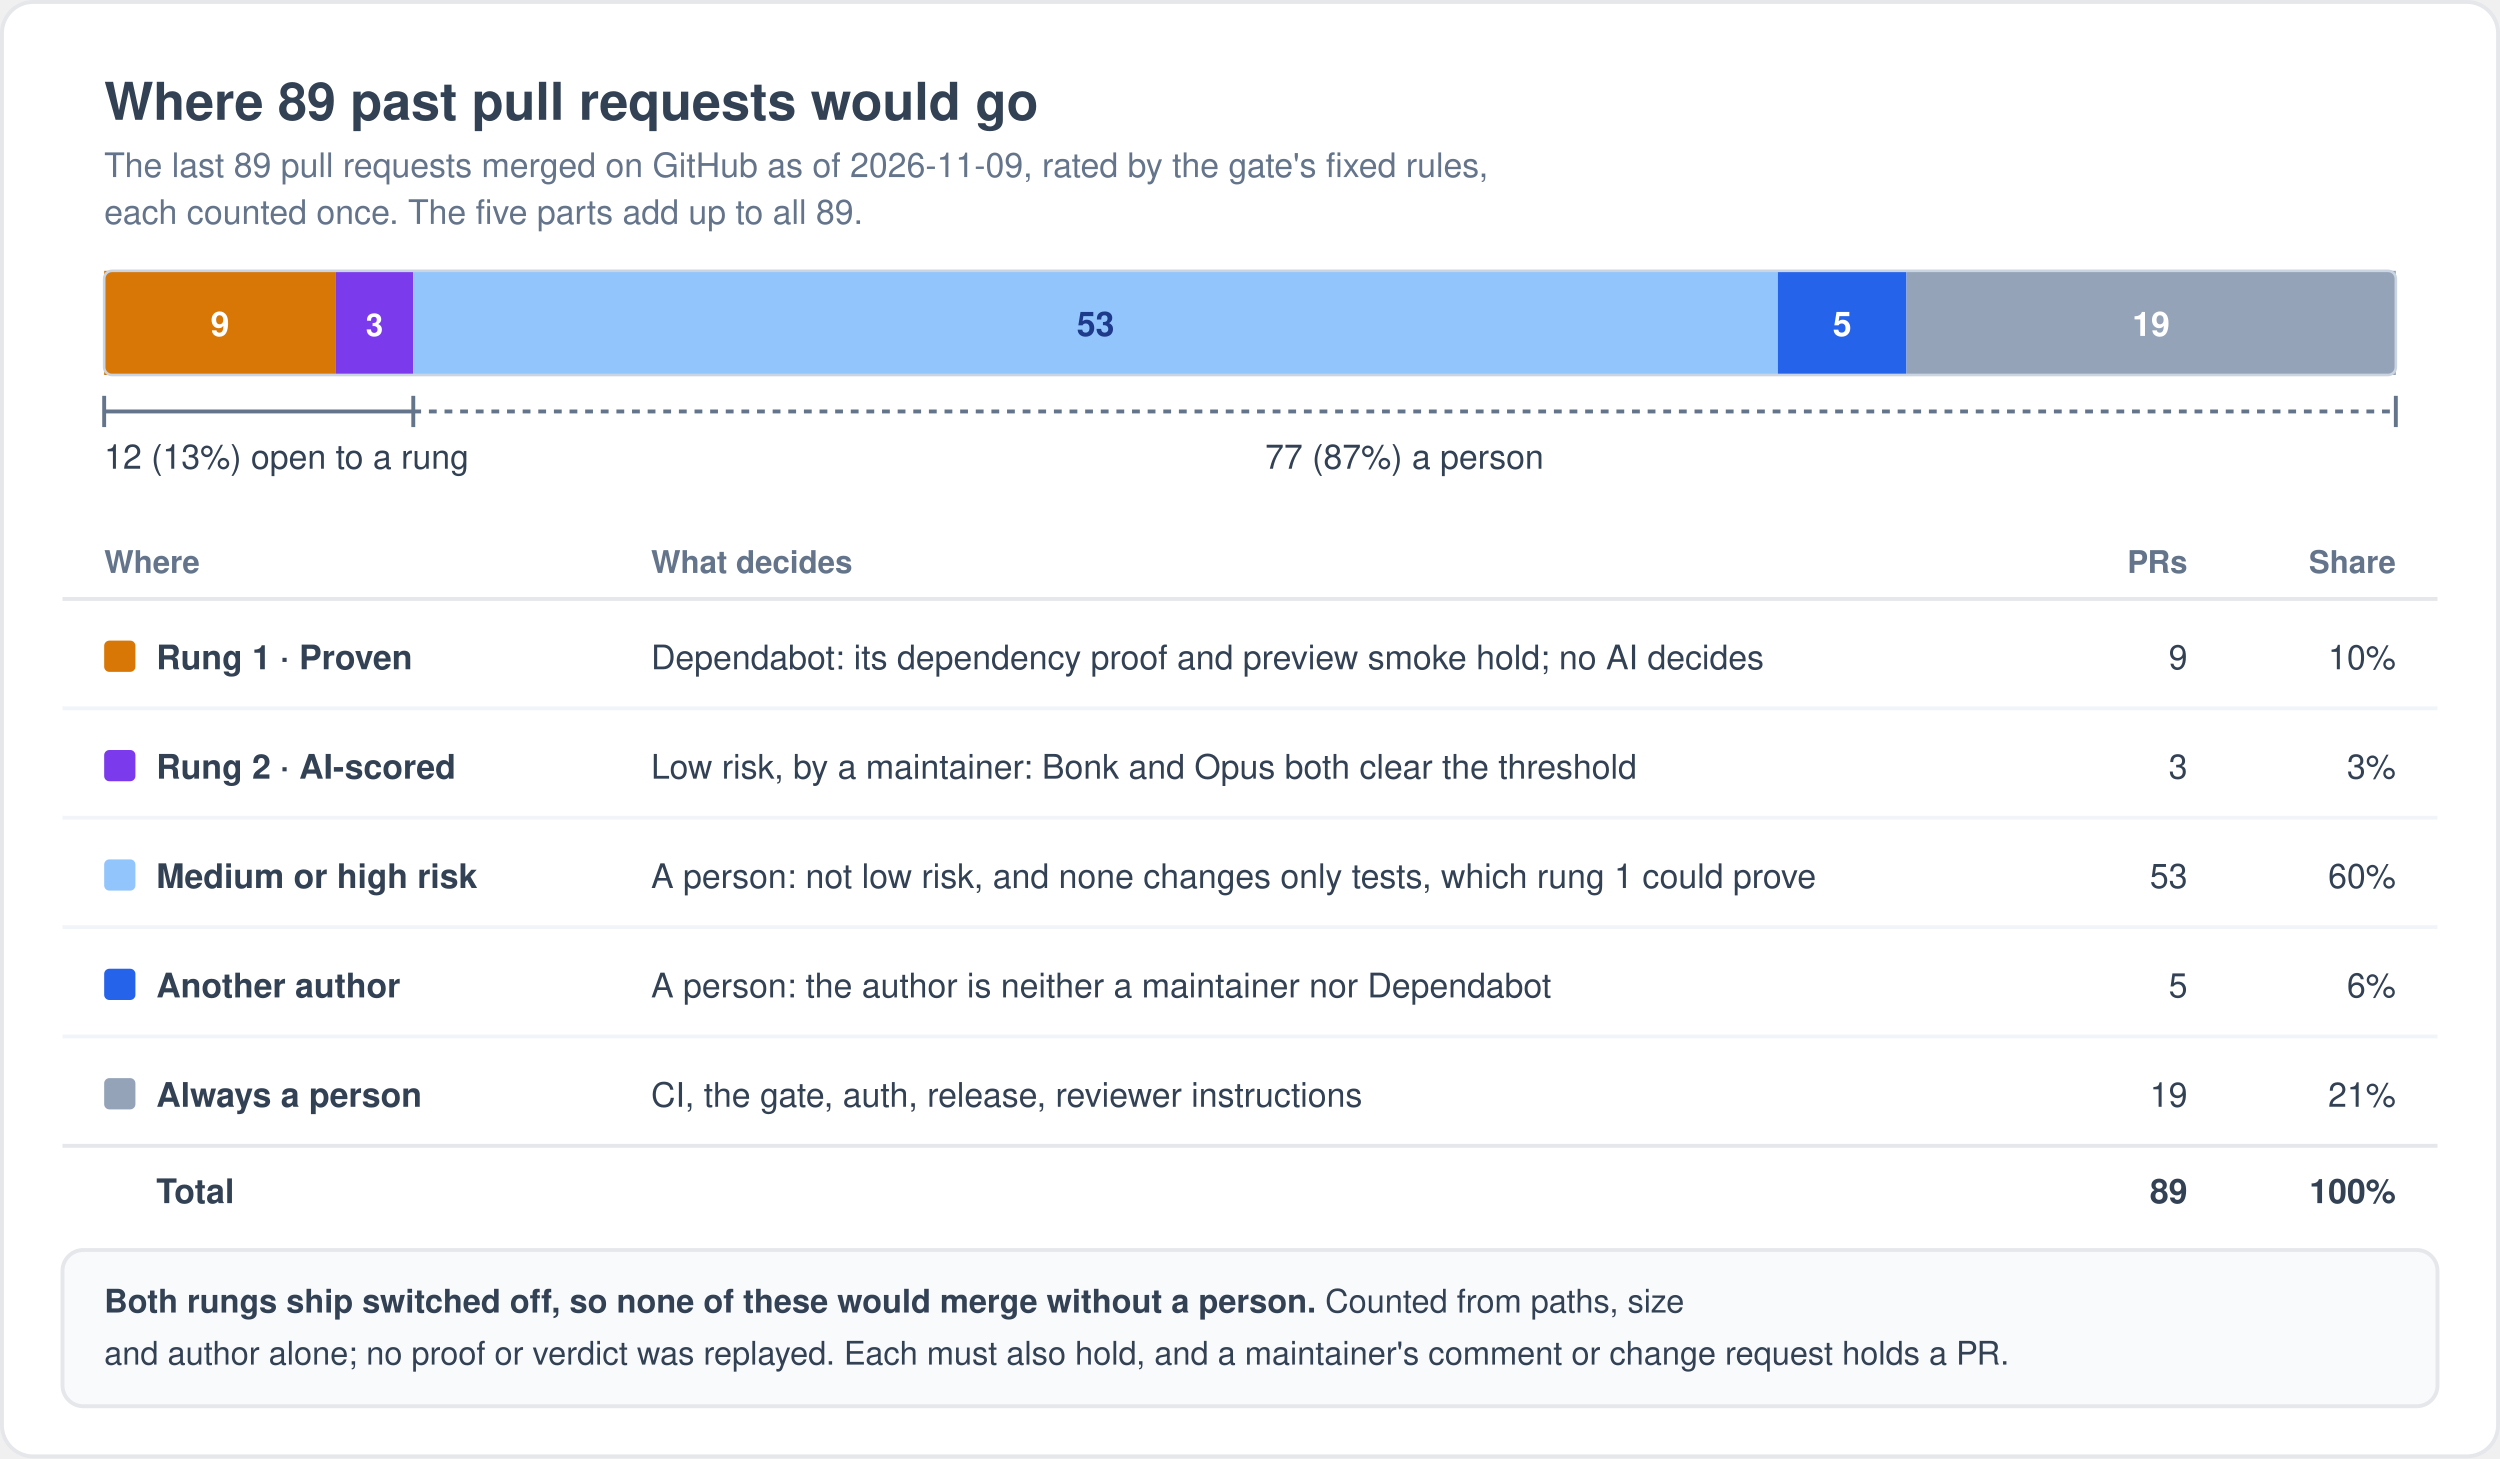
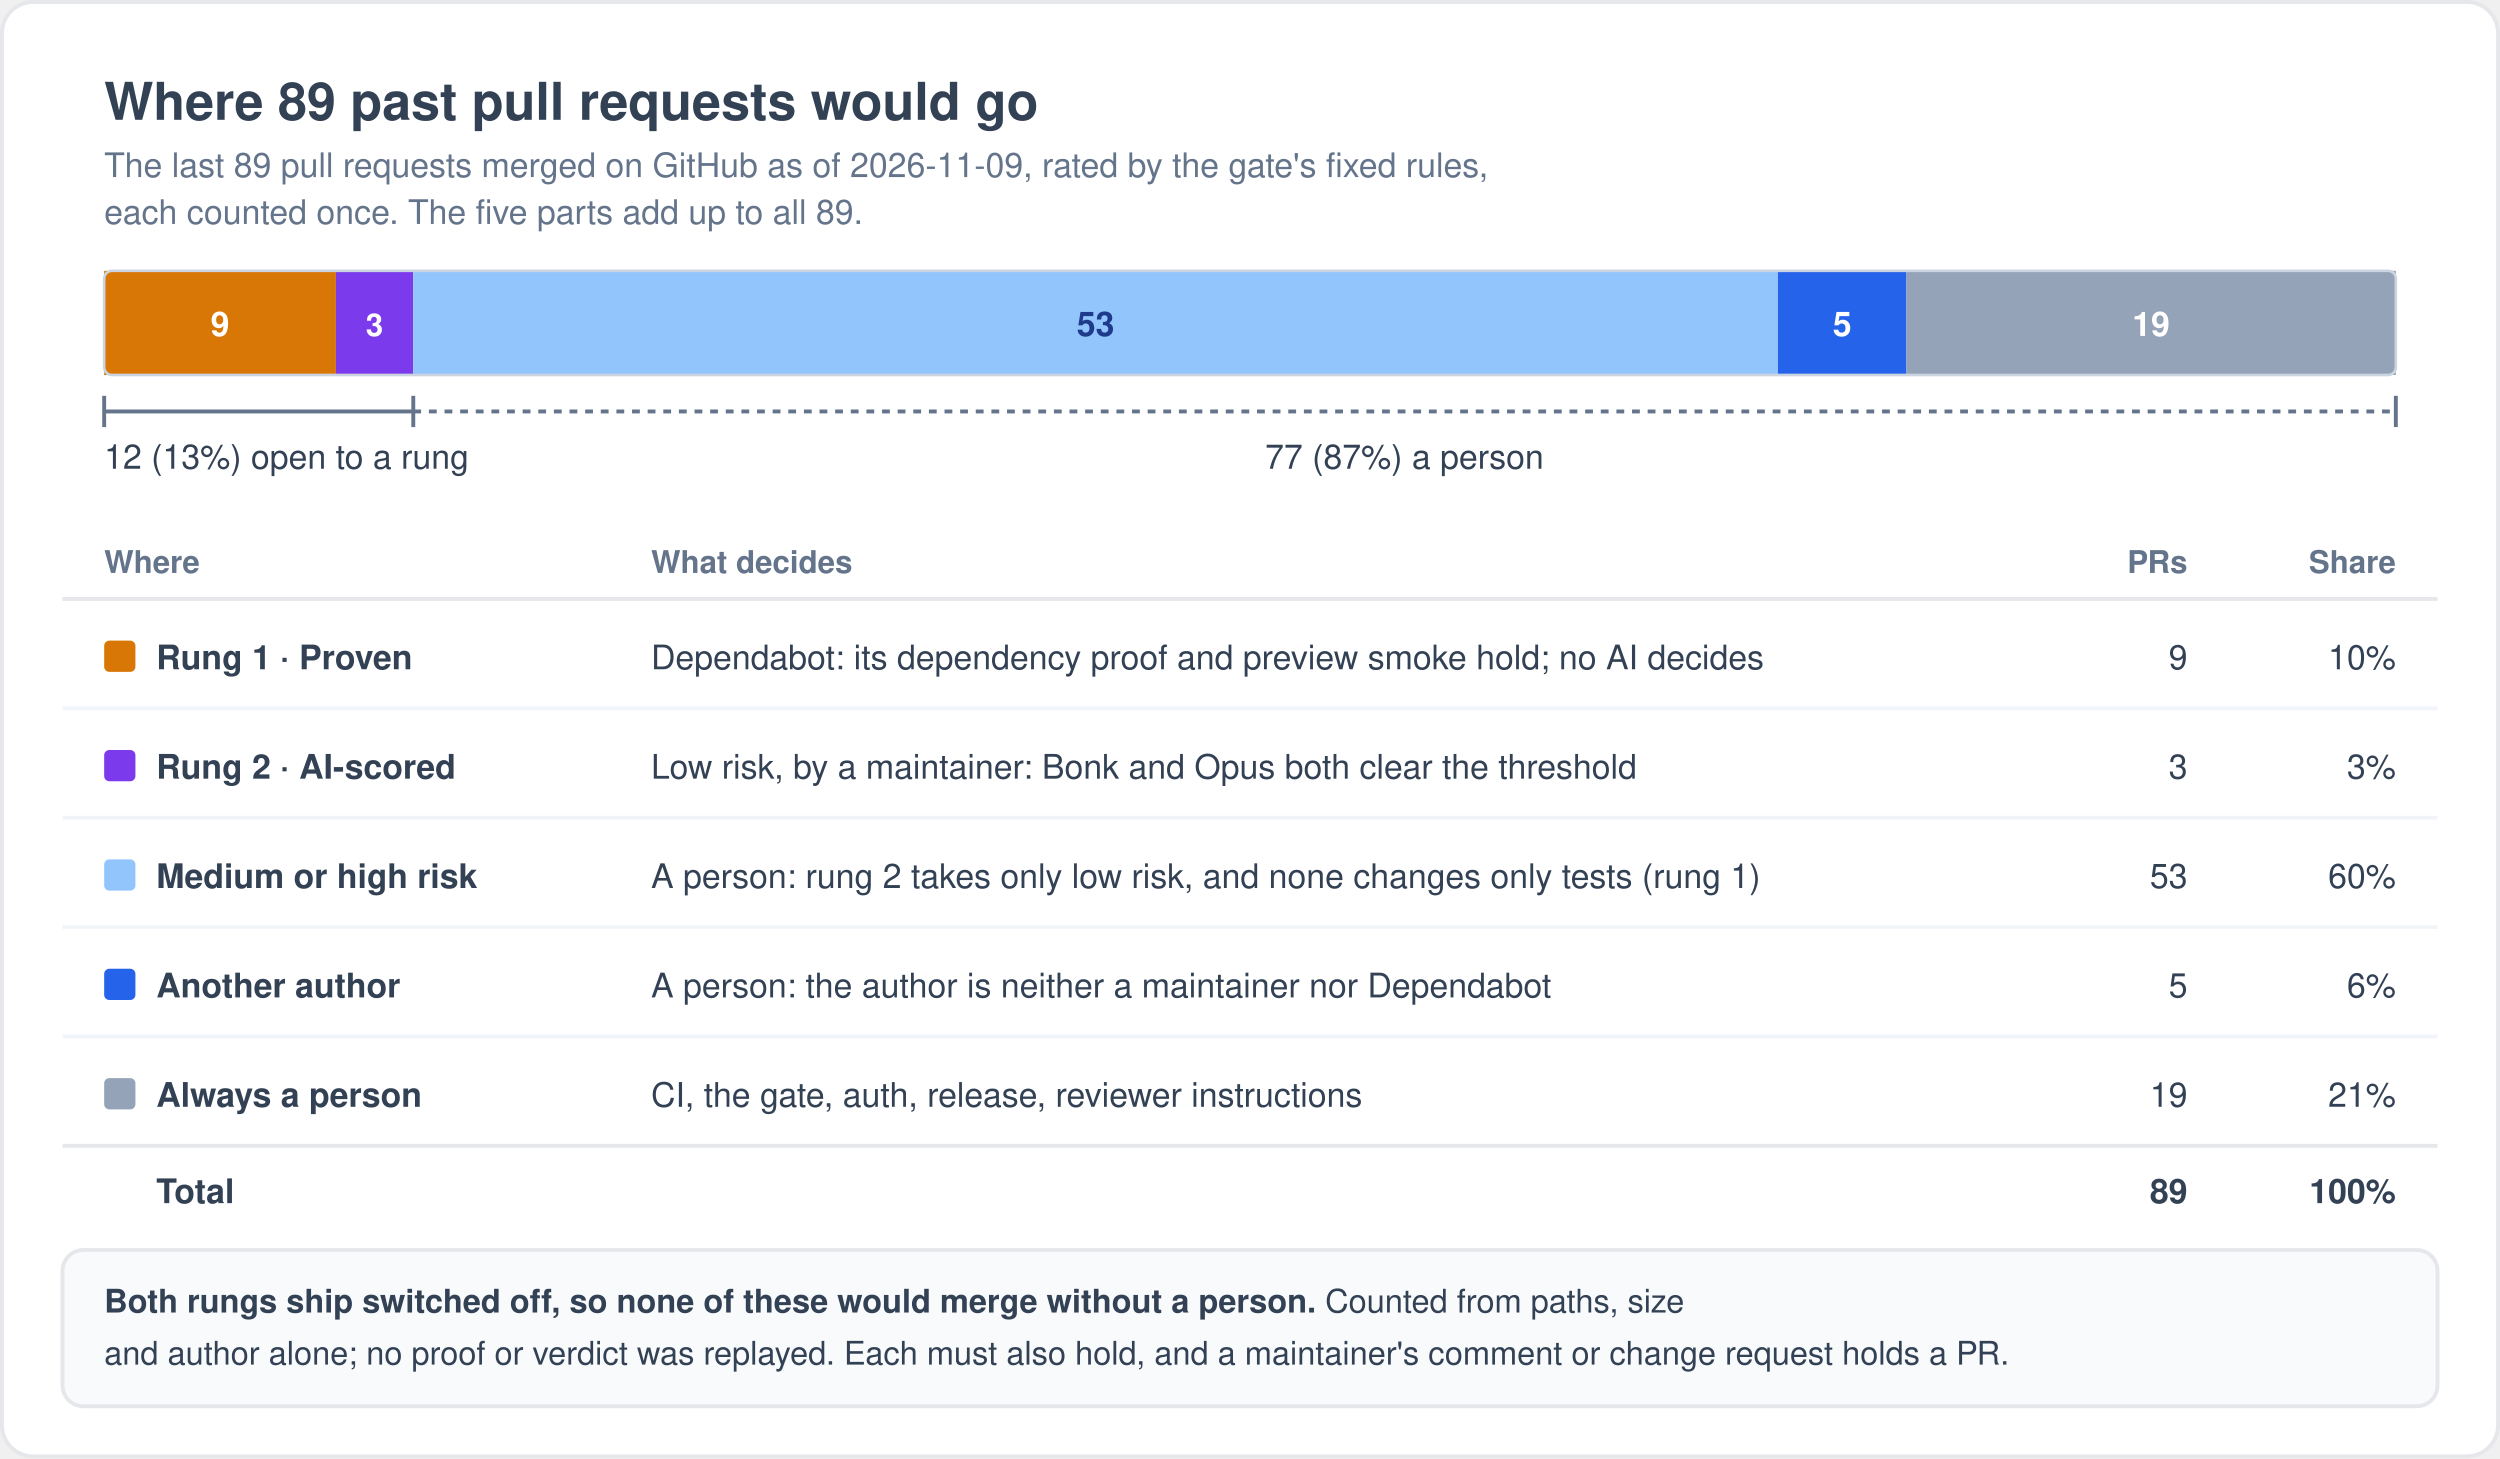
<svg xmlns="http://www.w3.org/2000/svg" width="960" height="560" viewBox="0 0 960 560" font-family="-apple-system, BlinkMacSystemFont, 'Segoe UI', Helvetica, Arial, sans-serif">
  <rect x="0.75" y="0.75" width="958.5" height="558.5" rx="12" fill="#FFFFFF" stroke="#E5E7EB" stroke-width="1.5" />
  <text x="40" y="46" font-size="20" font-weight="600" fill="#334155">Where 89 past pull requests would go</text>
  <text x="40" y="68" font-size="13" fill="#64748B">The last 89 pull requests merged on GitHub as of 2026-11-09, rated by the gate's fixed rules,</text>
  <text x="40" y="86" font-size="13" fill="#64748B">each counted once. The five parts add up to all 89.</text>
  <g font-size="13" font-weight="600" fill="#FFFFFF" text-anchor="middle">
    <rect x="40" y="104" width="89" height="40" fill="#D97706" />
    <text x="84.5" y="129">9</text>
    <rect x="129" y="104" width="29.7" height="40" fill="#7C3AED" />
    <text x="143.8" y="129" font-size="12">3</text>
    <rect x="158.7" y="104" width="524" height="40" fill="#93C5FD" />
    <text x="420.7" y="129" fill="#1E3A8A">53</text>
    <rect x="682.7" y="104" width="49.4" height="40" fill="#2563EB" />
    <text x="707.4" y="129">5</text>
    <rect x="732.1" y="104" width="187.9" height="40" fill="#94A3B8" />
    <text x="826" y="129">19</text>
  </g>
  <rect x="40" y="104" width="880" height="40" rx="3" fill="none" stroke="#CBD5E1" stroke-width="1" />
  <g stroke="#64748B" stroke-width="1.5">
    <line x1="40" y1="152" x2="40" y2="164" />
    <line x1="158.7" y1="152" x2="158.7" y2="164" />
    <line x1="40" y1="158" x2="158.7" y2="158" />
    <line x1="920" y1="152" x2="920" y2="164" />
    <line x1="158.7" y1="158" x2="920" y2="158" stroke-dasharray="3 3" />
  </g>
  <text x="40" y="180" font-size="13" fill="#334155">12 (13%) open to a rung</text>
  <text x="539.3" y="180" font-size="13" fill="#334155" text-anchor="middle">77 (87%) a person</text>
  <g font-size="12" font-weight="600" fill="#64748B">
    <text x="40" y="220">Where</text>
    <text x="250" y="220">What decides</text>
    <text x="840" y="220" text-anchor="end">PRs</text>
    <text x="920" y="220" text-anchor="end">Share</text>
  </g>
  <line x1="24" y1="230" x2="936" y2="230" stroke="#E5E7EB" stroke-width="1.5" />
  <g font-size="13" fill="#334155">
    <rect x="40" y="246" width="12" height="12" rx="2" fill="#D97706" />
    <text x="60" y="257" font-weight="600">Rung 1 · Proven</text>
    <text x="250" y="257">Dependabot: its dependency proof and preview smoke hold; no AI decides</text>
    <text x="840" y="257" text-anchor="end">9</text>
    <text x="920" y="257" text-anchor="end">10%</text>
    <line x1="24" y1="272" x2="936" y2="272" stroke="#F1F5F9" stroke-width="1.5" />
    <rect x="40" y="288" width="12" height="12" rx="2" fill="#7C3AED" />
    <text x="60" y="299" font-weight="600">Rung 2 · AI-scored</text>
    <text x="250" y="299">Low risk, by a maintainer: Bonk and Opus both clear the threshold</text>
    <text x="840" y="299" text-anchor="end">3</text>
    <text x="920" y="299" text-anchor="end">3%</text>
    <line x1="24" y1="314" x2="936" y2="314" stroke="#F1F5F9" stroke-width="1.5" />
    <rect x="40" y="330" width="12" height="12" rx="2" fill="#93C5FD" />
    <text x="60" y="341" font-weight="600">Medium or high risk</text>
-     <text x="250" y="341">A person: not low risk, and none changes only tests, which rung 1 could prove</text>
+     <text x="250" y="341">A person: rung 2 takes only low risk, and none changes only tests (rung 1)</text>
    <text x="840" y="341" text-anchor="end">53</text>
    <text x="920" y="341" text-anchor="end">60%</text>
    <line x1="24" y1="356" x2="936" y2="356" stroke="#F1F5F9" stroke-width="1.5" />
    <rect x="40" y="372" width="12" height="12" rx="2" fill="#2563EB" />
    <text x="60" y="383" font-weight="600">Another author</text>
    <text x="250" y="383">A person: the author is neither a maintainer nor Dependabot</text>
    <text x="840" y="383" text-anchor="end">5</text>
    <text x="920" y="383" text-anchor="end">6%</text>
    <line x1="24" y1="398" x2="936" y2="398" stroke="#F1F5F9" stroke-width="1.5" />
    <rect x="40" y="414" width="12" height="12" rx="2" fill="#94A3B8" />
    <text x="60" y="425" font-weight="600">Always a person</text>
    <text x="250" y="425">CI, the gate, auth, release, reviewer instructions</text>
    <text x="840" y="425" text-anchor="end">19</text>
    <text x="920" y="425" text-anchor="end">21%</text>
  </g>
  <line x1="24" y1="440" x2="936" y2="440" stroke="#E5E7EB" stroke-width="1.5" />
  <g font-size="13" font-weight="600" fill="#334155">
    <text x="60" y="462">Total</text>
    <text x="840" y="462" text-anchor="end">89</text>
    <text x="920" y="462" text-anchor="end">100%</text>
  </g>
  <rect x="24" y="480" width="912" height="60" rx="8" fill="#F8FAFC" stroke="#E5E7EB" stroke-width="1.5" />
  <text x="40" y="504" font-size="12.5" fill="#334155">
    <tspan font-weight="600">Both rungs ship switched off, so none of these would merge without a person.</tspan> Counted from paths, size</text>
  <text x="40" y="524" font-size="12.5" fill="#334155">and author alone; no proof or verdict was replayed. Each must also hold, and a maintainer's comment or change request holds a PR.</text>
</svg>
